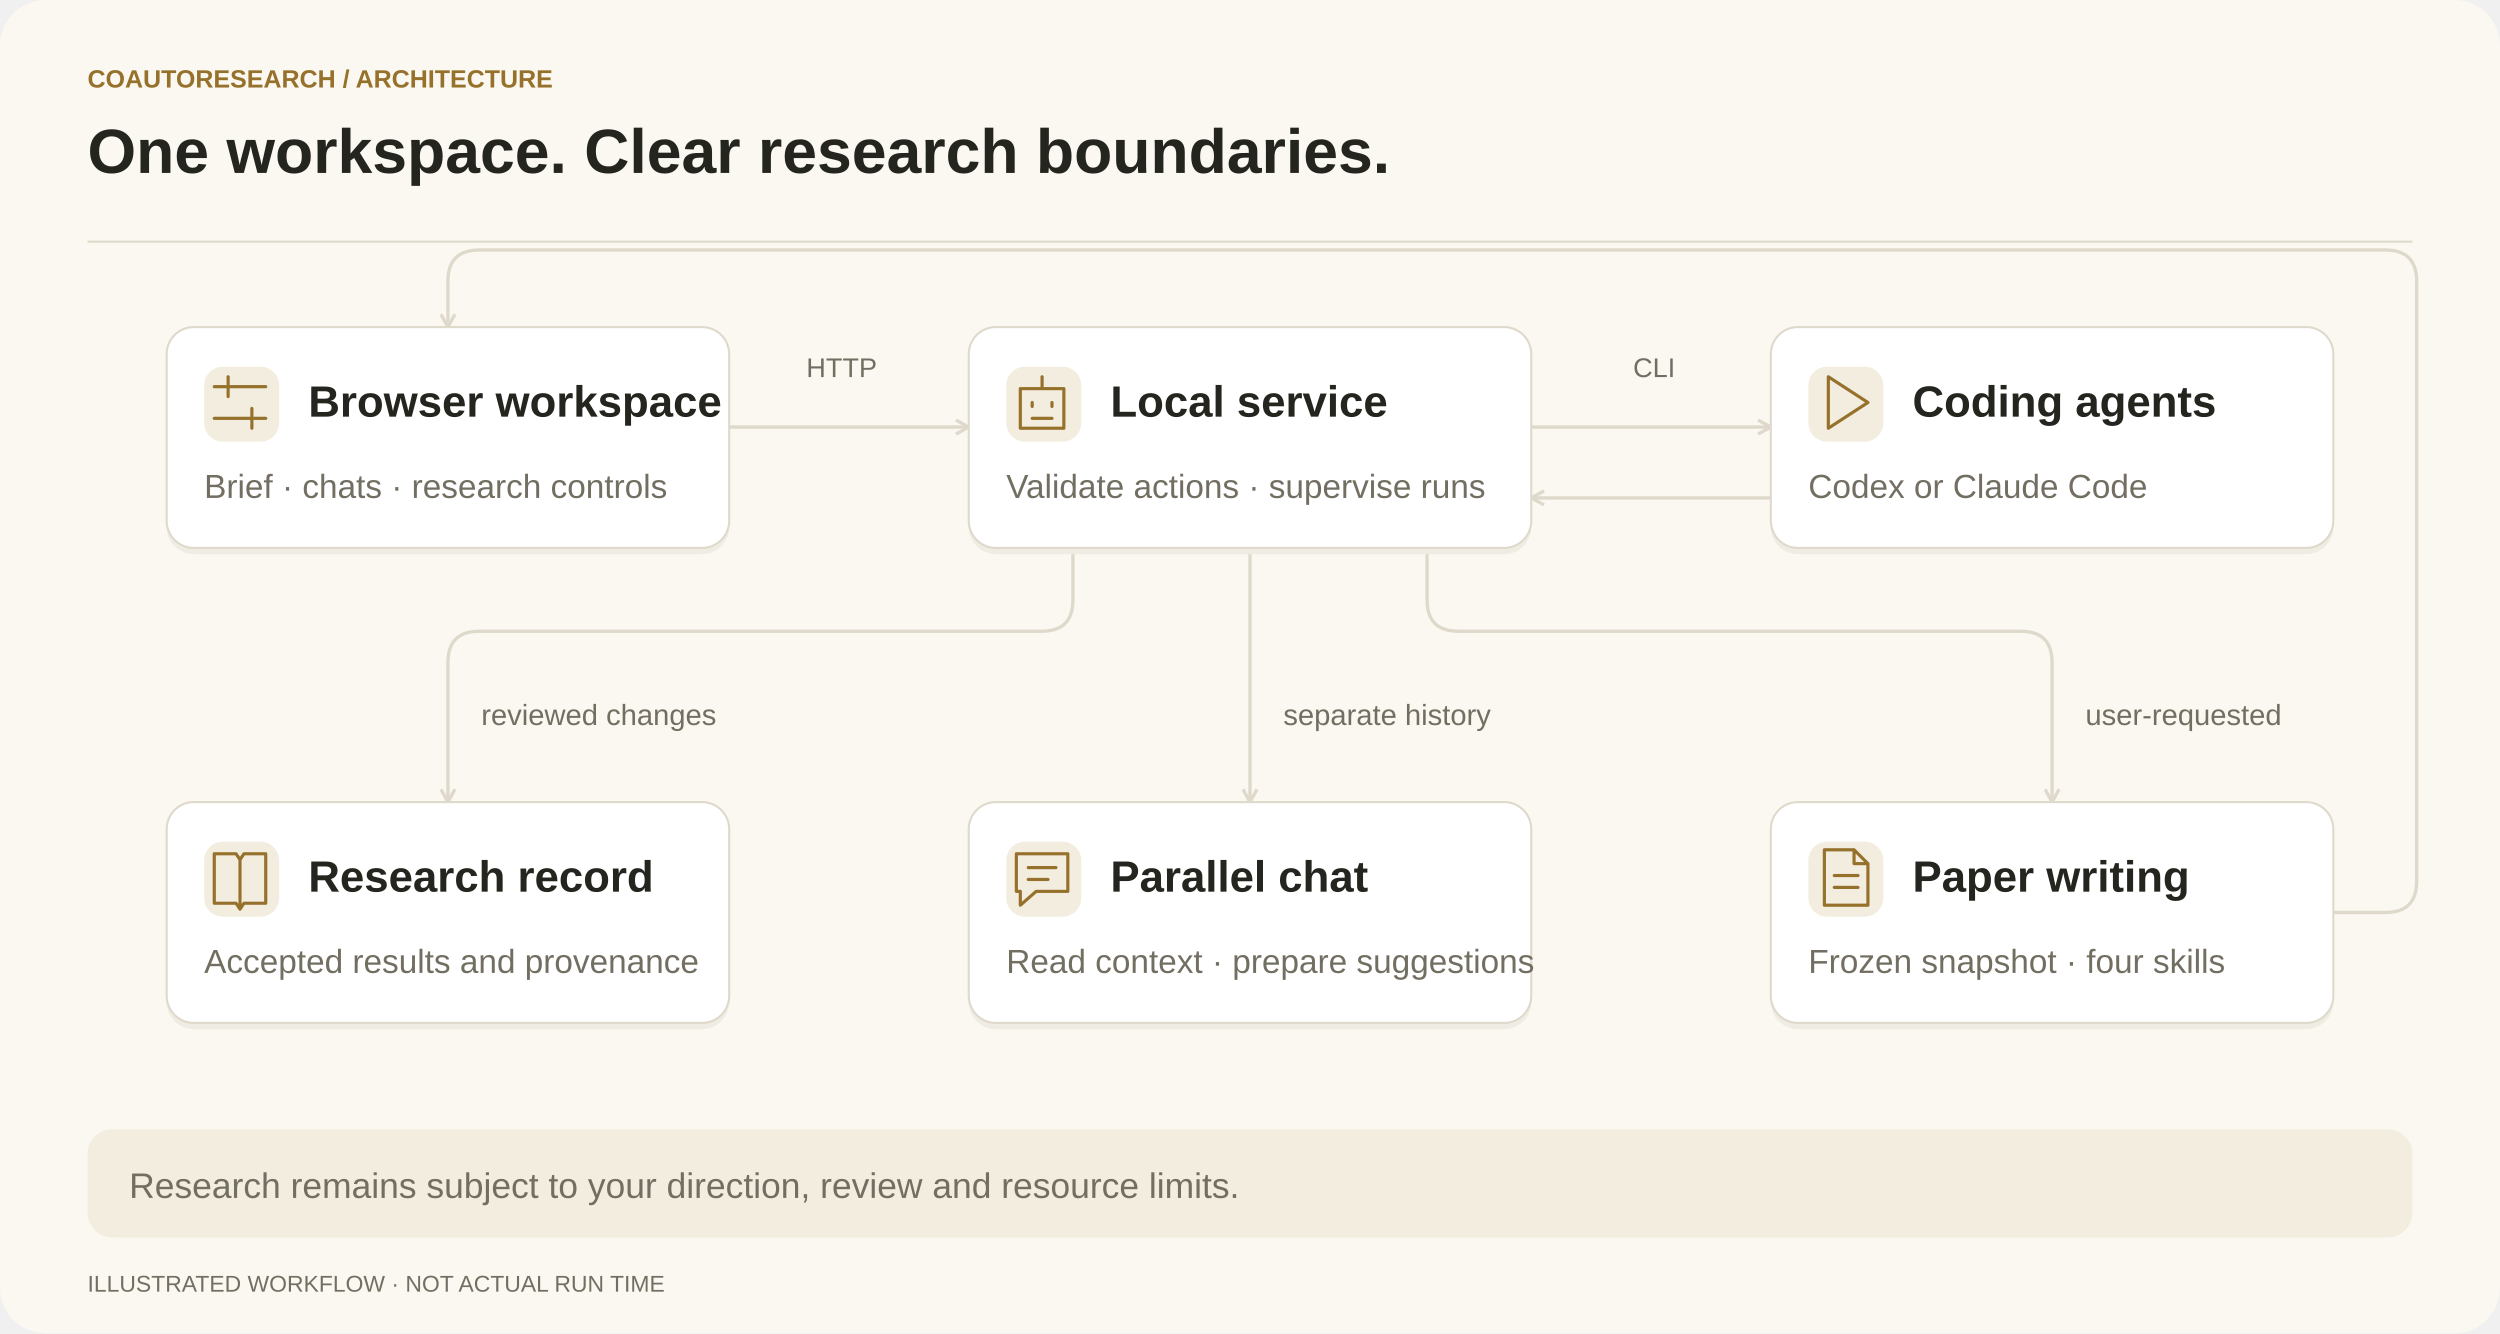
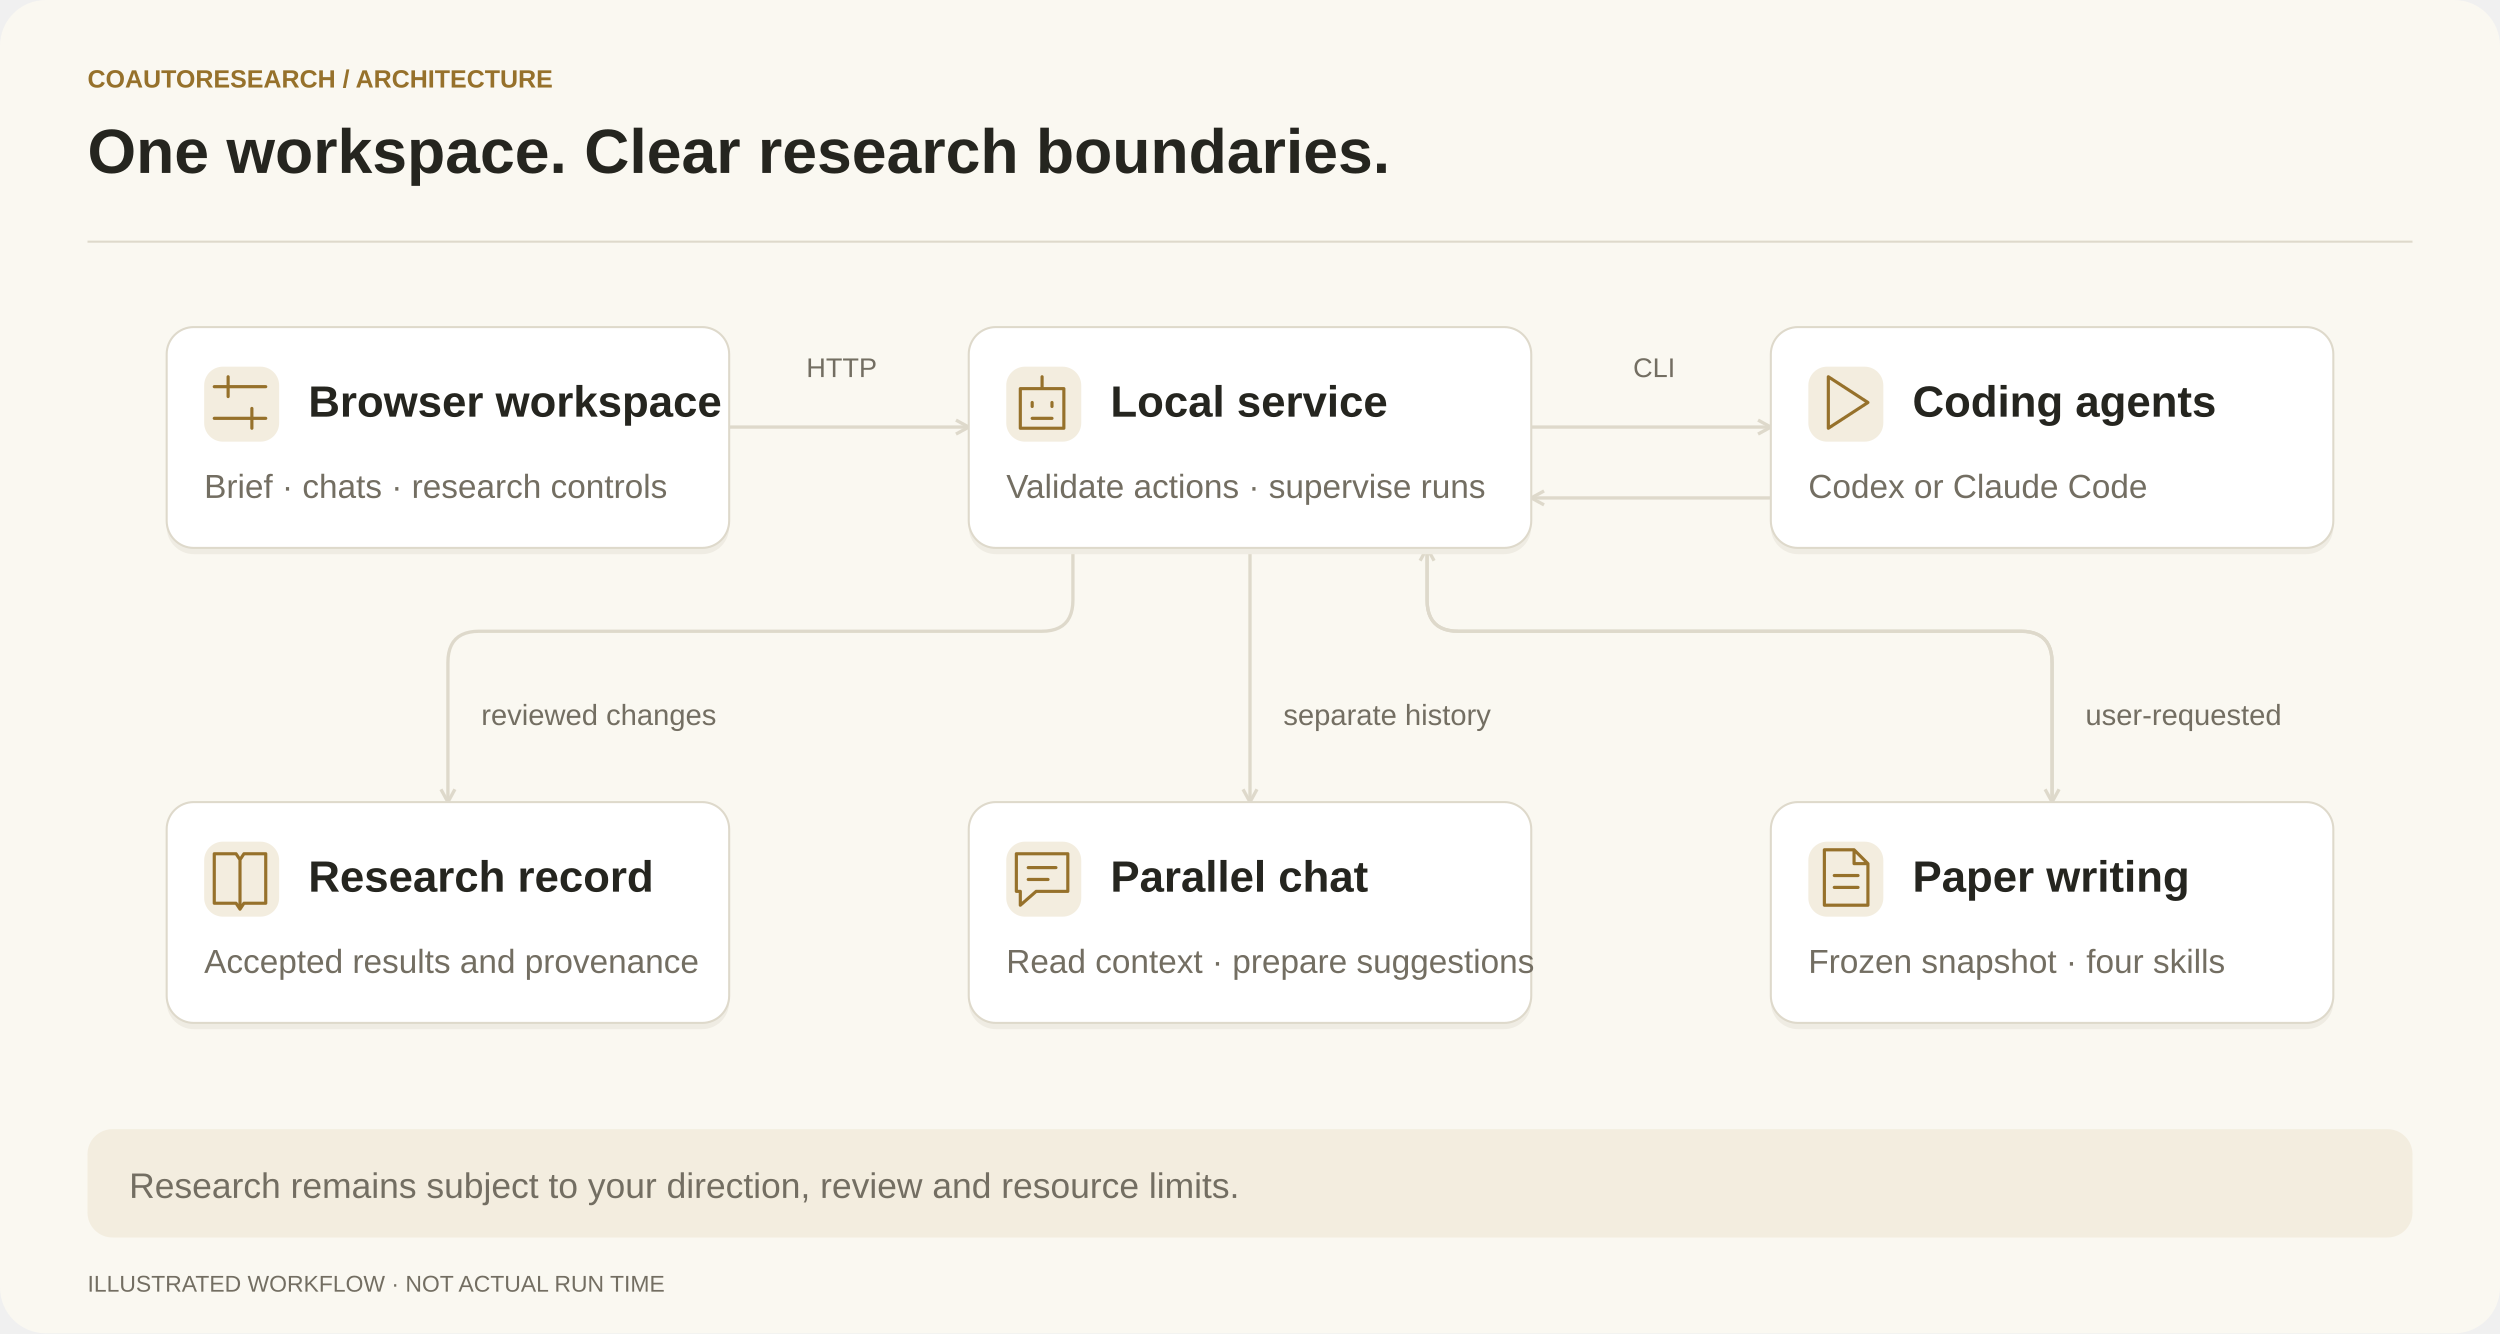
<svg xmlns="http://www.w3.org/2000/svg" width="1200" height="640" viewBox="0 0 1200 640" role="img">
  <rect width="1200" height="640" rx="22" fill="#faf8f1" />
  <g font-family="Arial, Helvetica, sans-serif">
    <path d="M350.00 205.00 L465.00 205.00" fill="none" stroke="#ded9cb" stroke-width="1.6" stroke-linejoin="round" />
    <path d="M458.857 208.356 L465 205 L458.857 201.644" stroke="#ded9cb" stroke-width="1.6" fill="none" />
    <path d="M735.00 205.00 L850.00 205.00" fill="none" stroke="#ded9cb" stroke-width="1.6" stroke-linejoin="round" />
    <path d="M843.857 208.356 L850 205 L843.857 201.644" stroke="#ded9cb" stroke-width="1.6" fill="none" />
    <path d="M850.00 239.00 L735.00 239.00" fill="none" stroke="#ded9cb" stroke-width="1.6" stroke-linejoin="round" />
    <path d="M741.143 235.644 L735 239 L741.143 242.356" stroke="#ded9cb" stroke-width="1.6" fill="none" />
    <path d="M515.00 263.00 L515.00 288.00 L514.90 290.40 L514.58 292.58 L514.06 294.56 L513.33 296.33 L512.40 297.90 L511.25 299.25 L509.90 300.40 L508.33 301.33 L506.56 302.06 L504.58 302.58 L502.40 302.90 L500.00 303.00 L230.00 303.00 L227.60 303.10 L225.42 303.42 L223.44 303.94 L221.67 304.67 L220.10 305.60 L218.75 306.75 L217.60 308.10 L216.67 309.67 L215.94 311.44 L215.42 313.42 L215.10 315.60 L215.00 318.00 L215.00 385.00" fill="none" stroke="#ded9cb" stroke-width="1.6" stroke-linejoin="round" />
    <path d="M211.644 378.857 L215 385 L218.356 378.857" stroke="#ded9cb" stroke-width="1.6" fill="none" />
    <path d="M600.00 263.00 L600.00 385.00" fill="none" stroke="#ded9cb" stroke-width="1.6" stroke-linejoin="round" />
    <path d="M596.644 378.857 L600 385 L603.356 378.857" stroke="#ded9cb" stroke-width="1.6" fill="none" />
    <path d="M685.00 263.00 L685.00 288.00 L685.10 290.40 L685.42 292.58 L685.94 294.56 L686.67 296.33 L687.60 297.90 L688.75 299.25 L690.10 300.40 L691.67 301.33 L693.44 302.06 L695.42 302.58 L697.60 302.90 L700.00 303.00 L970.00 303.00 L972.40 303.10 L974.58 303.42 L976.56 303.94 L978.33 304.67 L979.90 305.60 L981.25 306.75 L982.40 308.10 L983.33 309.67 L984.06 311.44 L984.58 313.42 L984.90 315.60 L985.00 318.00 L985.00 385.00" fill="none" stroke="#ded9cb" stroke-width="1.6" stroke-linejoin="round" />
    <path d="M981.644 378.857 L985 385 L988.356 378.857" stroke="#ded9cb" stroke-width="1.6" fill="none" />
-     <path d="M1120.00 438.00 L1145.00 438.00 L1147.40 437.90 L1149.58 437.58 L1151.56 437.06 L1153.33 436.33 L1154.90 435.40 L1156.25 434.25 L1157.40 432.90 L1158.33 431.33 L1159.06 429.56 L1159.58 427.58 L1159.90 425.40 L1160.00 423.00 L1160.00 135.00 L1159.90 132.60 L1159.58 130.42 L1159.06 128.44 L1158.33 126.67 L1157.40 125.10 L1156.25 123.75 L1154.90 122.60 L1153.33 121.67 L1151.56 120.94 L1149.58 120.42 L1147.40 120.10 L1145.00 120.00 L230.00 120.00 L227.60 120.10 L225.42 120.42 L223.44 120.94 L221.67 121.67 L220.10 122.60 L218.75 123.75 L217.60 125.10 L216.67 126.67 L215.94 128.44 L215.42 130.42 L215.10 132.60 L215.00 135.00 L215.00 157.00" fill="none" stroke="#ded9cb" stroke-width="1.6" stroke-linejoin="round" />
-     <path d="M211.644 150.857 L215 157 L218.356 150.857" stroke="#ded9cb" stroke-width="1.6" fill="none" />
+     <path d="M985.00 385.00 L985.00 318.00 L984.90 315.60 L984.58 313.42 L984.06 311.44 L983.33 309.67 L982.40 308.10 L981.25 306.75 L979.90 305.60 L978.33 304.67 L976.56 303.94 L974.58 303.42 L972.40 303.10 L970.00 303.00 L700.00 303.00 L697.60 302.90 L695.42 302.58 L693.44 302.06 L691.67 301.33 L690.10 300.40 L688.75 299.25 L687.60 297.90 L686.67 296.33 L685.94 294.56 L685.42 292.58 L685.10 290.40 L685.00 288.00 L685.00 263.00" fill="none" stroke="#ded9cb" stroke-width="1.6" stroke-linejoin="round" />
+     <path d="M688.356 269.143 L685 263 L681.644 269.143" stroke="#ded9cb" stroke-width="1.6" fill="none" />
    <text x="42" y="42" fill="#96712b" font-size="12" font-weight="600" text-anchor="start">COAUTORESEARCH / ARCHITECTURE</text>
    <text x="42" y="83" fill="#25251f" font-size="30" font-weight="600" text-anchor="start">One workspace. Clear research boundaries.</text>
    <rect x="80" y="160" width="270" height="106" rx="13" fill="#efecE3" />
    <rect x="80" y="157" width="270" height="106" rx="13" fill="#ffffff" stroke="#ded9cb" />
    <rect x="98" y="176" width="36" height="36" rx="9" fill="#f3eddf" />
    <path d="M3 8 H29 M3 24 H29 M10 3 V13 M22 19 V29" transform="translate(100,178) scale(.95)" stroke="#96712b" stroke-width="1.6" stroke-linejoin="round" stroke-linecap="round" fill="none" />
    <text x="148" y="200" fill="#25251f" font-size="21" font-weight="600" text-anchor="start">Browser workspace</text>
    <text x="98" y="239" fill="#736e62" font-size="16" font-weight="400" text-anchor="start">Brief · chats · research controls</text>
    <rect x="465" y="160" width="270" height="106" rx="13" fill="#efecE3" />
    <rect x="465" y="157" width="270" height="106" rx="13" fill="#ffffff" stroke="#ded9cb" />
    <rect x="483" y="176" width="36" height="36" rx="9" fill="#f3eddf" />
    <path d="M5 9 H27 V29 H5 Z M16 3 V9 M11 16 V18 M21 16 V18 M11 24 H21" transform="translate(485,178) scale(.95)" stroke="#96712b" stroke-width="1.6" stroke-linejoin="round" stroke-linecap="round" fill="none" />
    <text x="533" y="200" fill="#25251f" font-size="21" font-weight="600" text-anchor="start">Local service</text>
    <text x="483" y="239" fill="#736e62" font-size="16" font-weight="400" text-anchor="start">Validate actions · supervise runs</text>
    <rect x="850" y="160" width="270" height="106" rx="13" fill="#efecE3" />
    <rect x="850" y="157" width="270" height="106" rx="13" fill="#ffffff" stroke="#ded9cb" />
    <rect x="868" y="176" width="36" height="36" rx="9" fill="#f3eddf" />
    <path d="M8 3 L28 16 L8 29 Z" transform="translate(870,178) scale(.95)" stroke="#96712b" stroke-width="1.6" stroke-linejoin="round" stroke-linecap="round" fill="none" />
    <text x="918" y="200" fill="#25251f" font-size="21" font-weight="600" text-anchor="start">Coding agents</text>
    <text x="868" y="239" fill="#736e62" font-size="16" font-weight="400" text-anchor="start">Codex or Claude Code</text>
    <rect x="80" y="388" width="270" height="106" rx="13" fill="#efecE3" />
    <rect x="80" y="385" width="270" height="106" rx="13" fill="#ffffff" stroke="#ded9cb" />
    <rect x="98" y="404" width="36" height="36" rx="9" fill="#f3eddf" />
    <path d="M3 4 H14 L16 7 L18 4 H29 V29 H18 L16 32 L14 29 H3 Z M16 7 V32" transform="translate(100,406) scale(.95)" stroke="#96712b" stroke-width="1.6" stroke-linejoin="round" stroke-linecap="round" fill="none" />
    <text x="148" y="428" fill="#25251f" font-size="21" font-weight="600" text-anchor="start">Research record</text>
    <text x="98" y="467" fill="#736e62" font-size="16" font-weight="400" text-anchor="start">Accepted results and provenance</text>
    <rect x="465" y="388" width="270" height="106" rx="13" fill="#efecE3" />
    <rect x="465" y="385" width="270" height="106" rx="13" fill="#ffffff" stroke="#ded9cb" />
    <rect x="483" y="404" width="36" height="36" rx="9" fill="#f3eddf" />
    <path d="M3 4 H29 V23 H13 L5 30 V23 H3 Z M9 11 H23 M9 17 H19" transform="translate(485,406) scale(.95)" stroke="#96712b" stroke-width="1.6" stroke-linejoin="round" stroke-linecap="round" fill="none" />
    <text x="533" y="428" fill="#25251f" font-size="21" font-weight="600" text-anchor="start">Parallel chat</text>
    <text x="483" y="467" fill="#736e62" font-size="16" font-weight="400" text-anchor="start">Read context · prepare suggestions</text>
    <rect x="850" y="388" width="270" height="106" rx="13" fill="#efecE3" />
    <rect x="850" y="385" width="270" height="106" rx="13" fill="#ffffff" stroke="#ded9cb" />
    <rect x="868" y="404" width="36" height="36" rx="9" fill="#f3eddf" />
    <path d="M6 2 H21 L28 9 V30 H6 Z M21 2 V9 H28 M11 15 H23 M11 21 H23" transform="translate(870,406) scale(.95)" stroke="#96712b" stroke-width="1.6" stroke-linejoin="round" stroke-linecap="round" fill="none" />
    <text x="918" y="428" fill="#25251f" font-size="21" font-weight="600" text-anchor="start">Paper writing</text>
    <text x="868" y="467" fill="#736e62" font-size="16" font-weight="400" text-anchor="start">Frozen snapshot · four skills</text>
    <text x="404" y="181" fill="#736e62" font-size="13" font-weight="400" text-anchor="middle">HTTP</text>
    <text x="794" y="181" fill="#736e62" font-size="13" font-weight="400" text-anchor="middle">CLI</text>
    <text x="231" y="348" fill="#736e62" font-size="14" font-weight="400" text-anchor="start">reviewed changes</text>
    <text x="616" y="348" fill="#736e62" font-size="14" font-weight="400" text-anchor="start">separate history</text>
    <text x="1001" y="348" fill="#736e62" font-size="14" font-weight="400" text-anchor="start">user-requested</text>
    <path d="M42 116 H1158" stroke="#ded9cb" />
    <rect x="42" y="542" width="1116" height="52" rx="12" fill="#f3eddf" />
    <text x="42" y="620" fill="#736e62" font-size="11" font-weight="400" text-anchor="start">ILLUSTRATED WORKFLOW · NOT ACTUAL RUN TIME</text>
    <text x="62" y="575" fill="#736e62" font-size="17" font-weight="400" text-anchor="start">Research remains subject to your direction, review and resource limits.</text>
  </g>
</svg>
